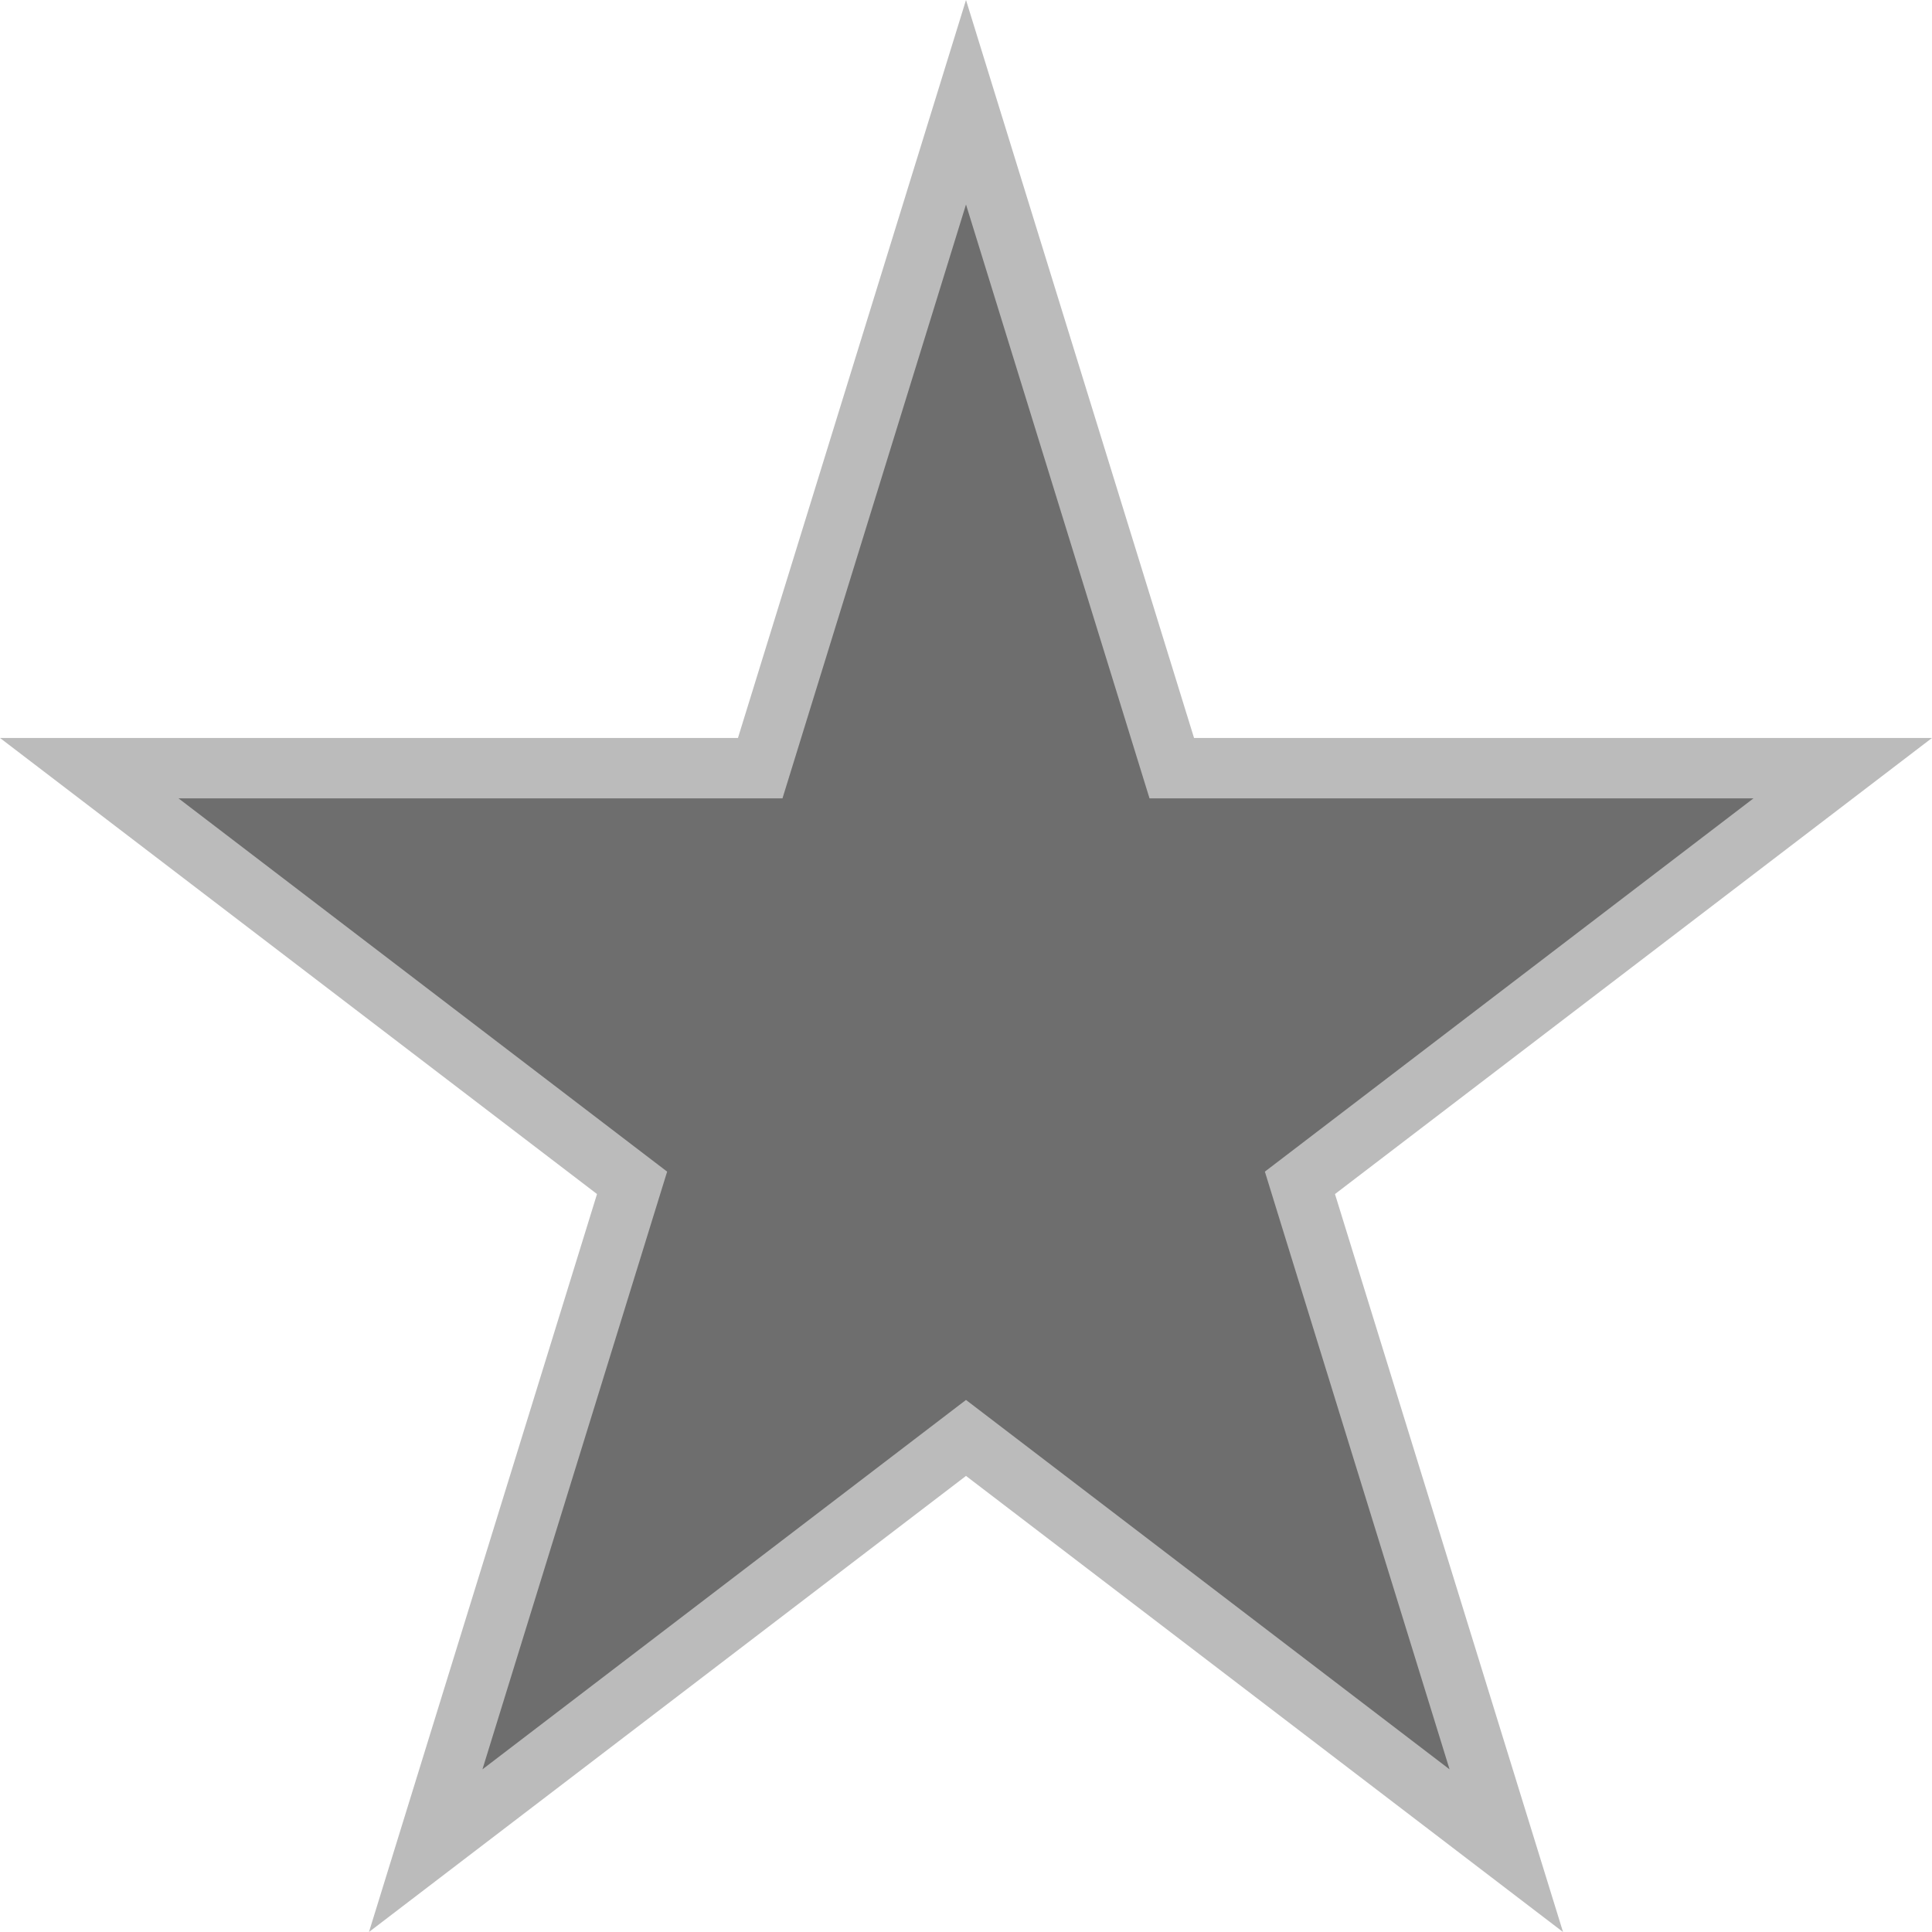
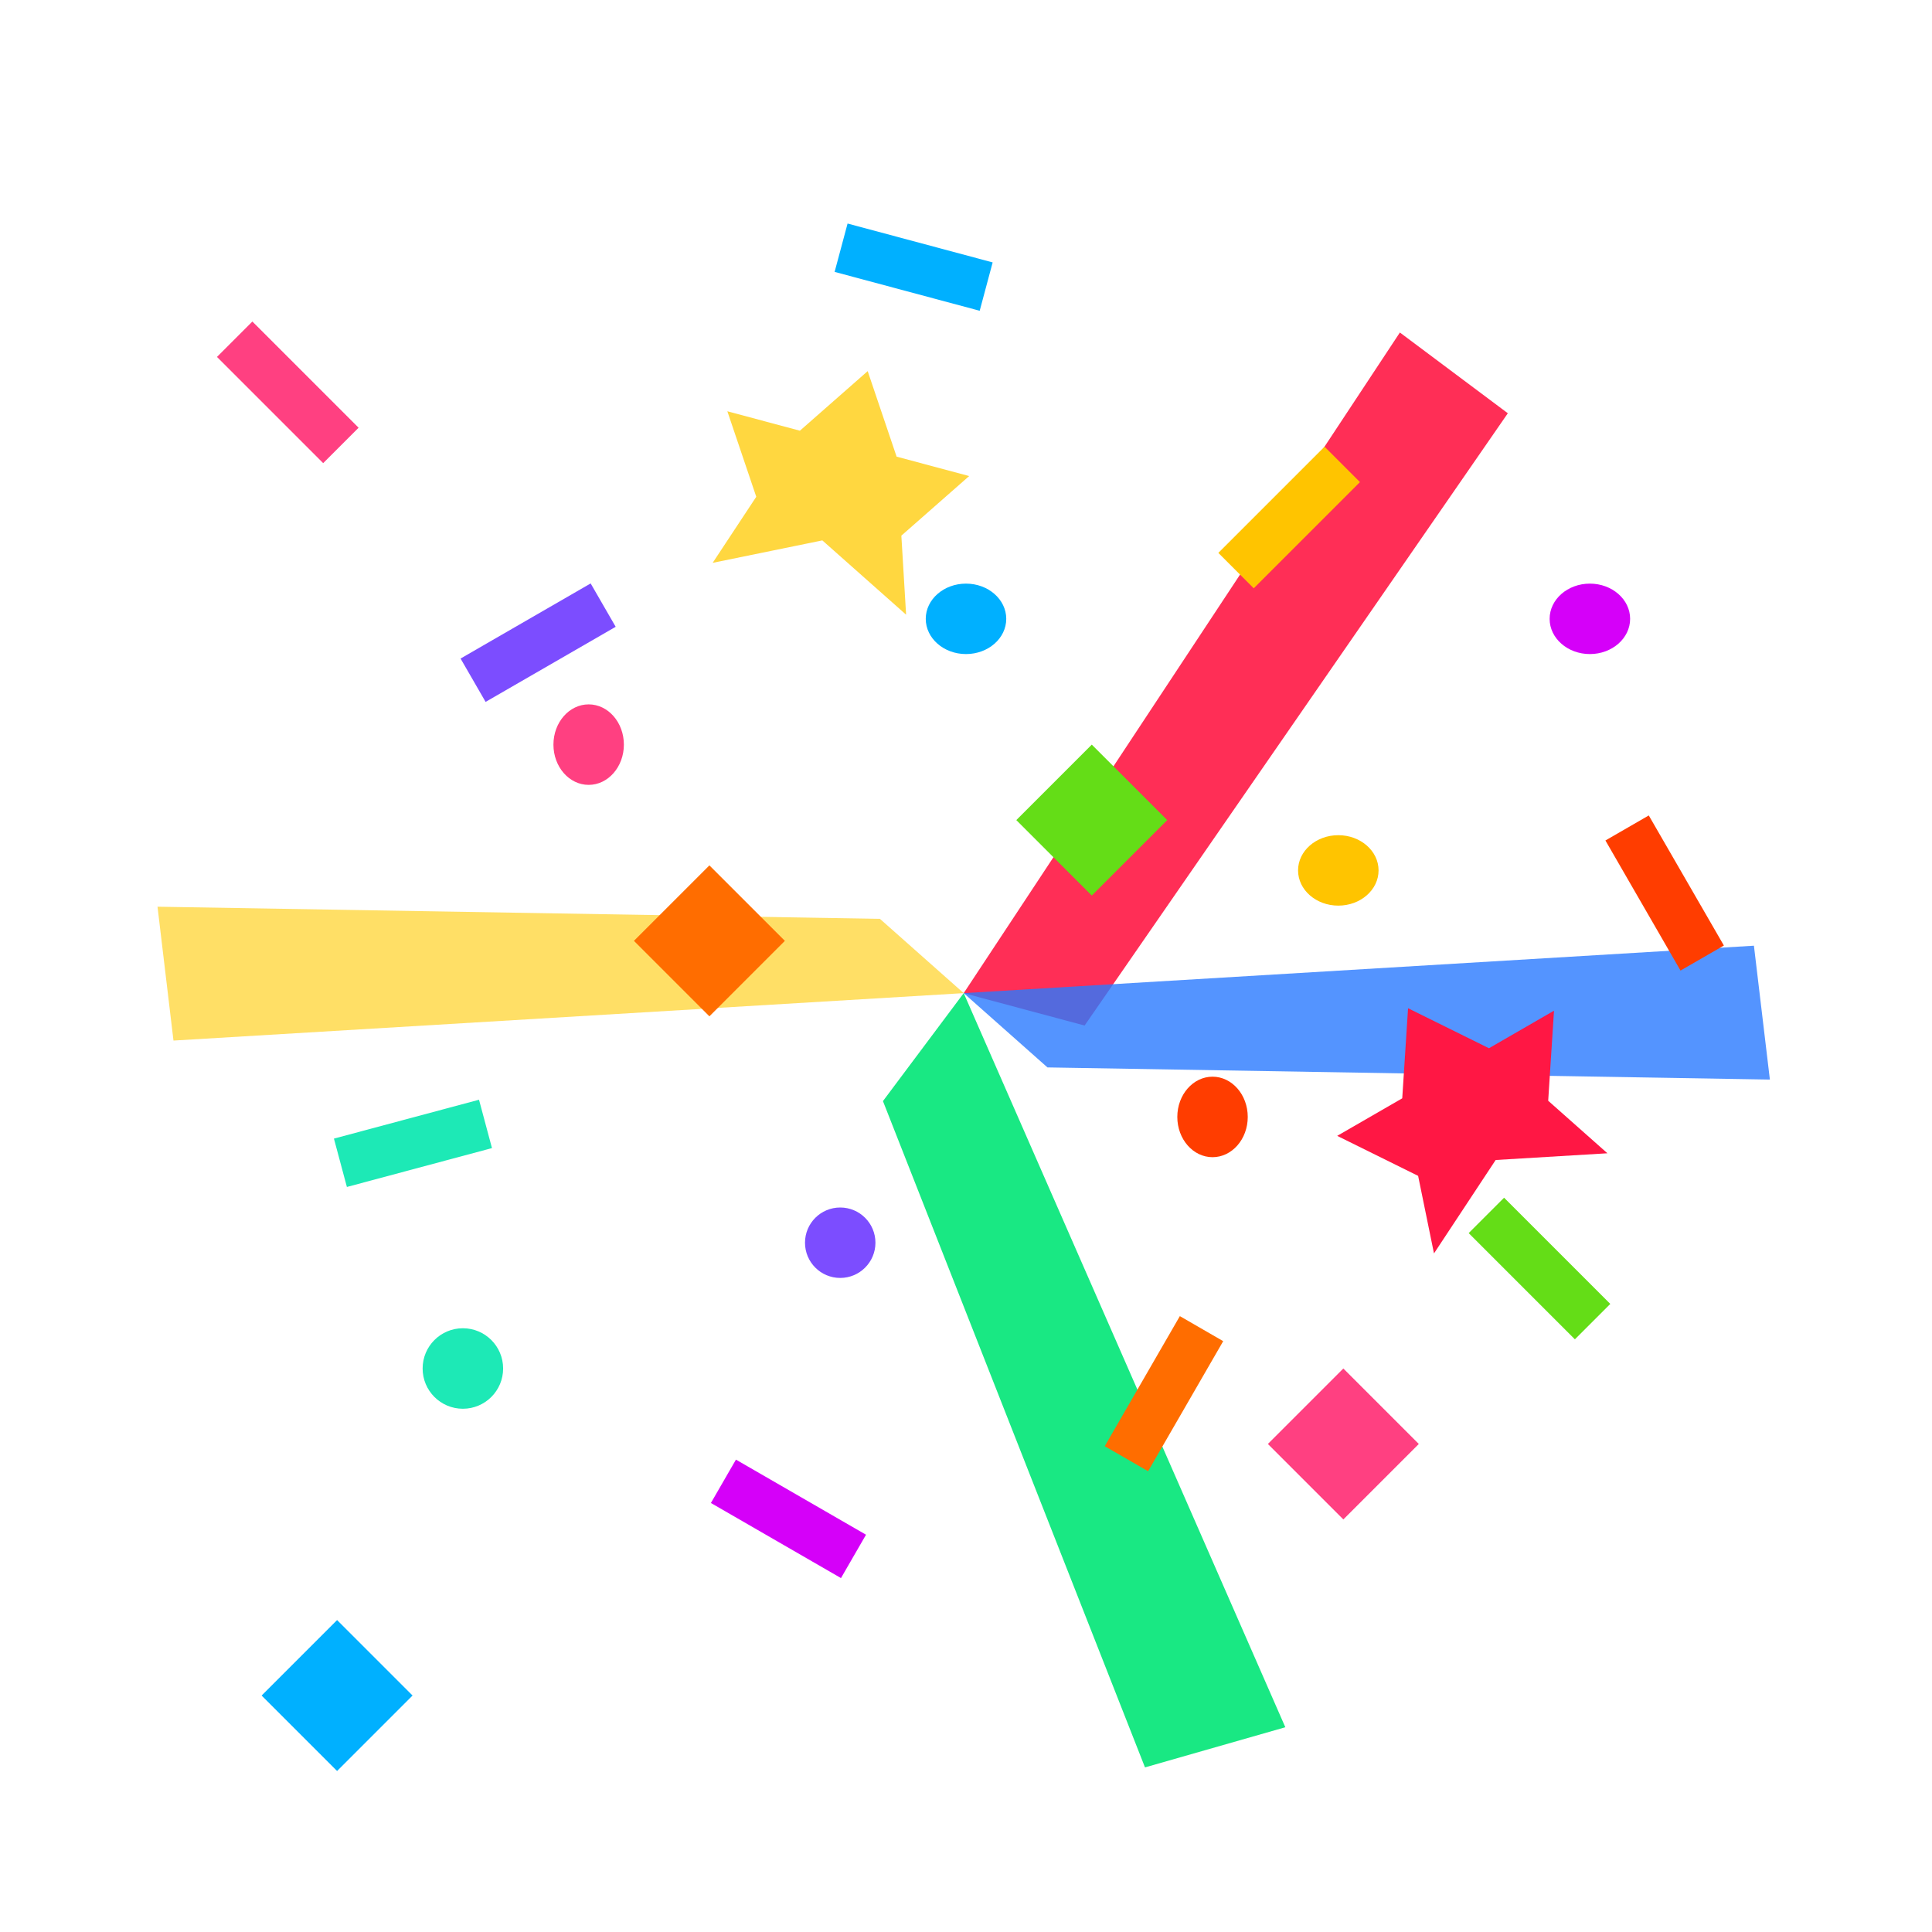
<svg xmlns="http://www.w3.org/2000/svg" width="192" height="192" viewBox="0 0 192 192" fill="none">
-   <path d="M96 10.161L115.796 74.223L116.45 76.338H118.663H183.131L130.848 116.279L129.185 117.549L129.802 119.548L149.694 183.918L97.821 144.291L96 142.9L94.179 144.291L42.306 183.918L62.197 119.548L62.815 117.549L61.152 116.279L8.869 76.338H73.338H75.55L76.204 74.223L96 10.161Z" fill="#6E6E6E" stroke="#BBBBBB" stroke-width="6" />
+   <path opacity="0.9" d="M95.772 98.697L139.119 33.044L149.847 41.069L107.787 101.917L95.772 98.697Z" fill="#FF1744" />
+   <path opacity="0.8" d="M95.772 98.697L174.303 93.983L175.889 107.287L104.096 106.079L95.772 98.697Z" fill="#2979FF" />
+   <path opacity="0.9" d="M95.772 98.697L127.735 171.652L113.788 175.642L87.746 109.425L95.772 98.697Z" fill="#00E676" />
+   <path opacity="0.8" d="M95.771 98.697L17.24 103.411L15.653 90.108L87.447 91.315L95.771 98.697Z" fill="#FFD740" />
+   <path d="M35.636 42.507L25.081 31.952L21.563 35.471L32.118 46.026L35.636 42.507Z" fill="#FF4081" />
+   <path d="M58.698 57.981L45.771 65.445L48.258 69.754L61.186 62.29L58.698 57.981Z" fill="#7C4DFF" />
+   <path d="M98.649 26.078L84.231 22.215L82.943 27.021L97.361 30.884L98.649 26.078Z" fill="#00B0FF" />
+   <path d="M131.632 44.391L121.077 54.946L124.595 58.465L135.15 47.91L131.632 44.391Z" fill="#FFC400" />
+   <path d="M171.318 93.966L163.854 81.038L159.545 83.526L167.008 96.453L171.318 93.966Z" fill="#FF3D00" />
+   <path d="M47.604 109.29L33.186 113.153L34.474 117.959L48.892 114.096L47.604 109.29Z" fill="#1DE9B6" />
+   <path d="M86.064 152.519L73.137 145.056L70.649 149.365L83.576 156.828L86.064 152.519Z" fill="#D500F9" />
+   <path d="M117.252 130.795L109.788 143.722L114.097 146.21L121.561 133.283L117.252 130.795Z" fill="#FF6D00" />
+   <path d="M160.029 129.582L149.474 119.027L145.955 122.545L156.51 133.1L160.029 129.582Z" fill="#64DD17" />
+   <path d="M58.5 78C60.433 78 62 76.209 62 74C62 71.791 60.433 70 58.5 70C56.567 70 55 71.791 55 74C55 76.209 56.567 78 58.5 78Z" fill="#FF4081" />
+   <path d="M96 65C98.209 65 100 63.433 100 61.5C100 59.567 98.209 58 96 58C93.791 58 92 59.567 92 61.5C92 63.433 93.791 65 96 65Z" fill="#00B0FF" />
+   <path d="M133 90C135.209 90 137 88.433 137 86.5C137 84.567 135.209 83 133 83C130.791 83 129 84.567 129 86.5C129 88.433 130.791 90 133 90Z" fill="#FFC400" />
+   <path d="M83.5 127C85.433 127 87 125.433 87 123.5C87 121.567 85.433 120 83.5 120C81.567 120 80 121.567 80 123.5C80 125.433 81.567 127 83.5 127Z" fill="#7C4DFF" />
+   <path d="M120.5 115C122.433 115 124 113.209 124 111C124 108.791 122.433 107 120.5 107C118.567 107 117 108.791 117 111C117 113.209 118.567 115 120.5 115Z" fill="#FF3D00" />
+   <path d="M46 140C48.209 140 50 138.209 50 136C50 133.791 48.209 132 46 132C43.791 132 42 133.791 42 136C42 138.209 43.791 140 46 140Z" fill="#1DE9B6" />
+   <path d="M158 65C160.209 65 162 63.433 162 61.5C162 59.567 160.209 58 158 58C155.791 58 154 59.567 154 61.5C154 63.433 155.791 65 158 65Z" fill="#D500F9" />
+   <path d="M70.5 86L78 93.5L70.5 101L63 93.5L70.5 86Z" fill="#FF6D00" />
+   <path d="M108.5 74L116 81.5L108.5 89L101 81.5L108.5 74Z" fill="#64DD17" />
+   <path d="M133.5 136L141 143.5L133.5 151L126 143.5L133.5 136Z" fill="#FF4081" />
+   <path d="M33.5 161L41 168.5L33.5 176L26 168.5L33.5 161Z" fill="#00B0FF" />
+   <path d="M86.23 36.883L89.104 45.38L96.314 47.311L89.576 53.233L90.047 61.086L81.723 53.704L70.823 55.935L75.157 49.369L72.283 40.872L79.492 42.804L86.23 36.883Z" fill="#FFD740" />
+   <path d="M139.931 100.197L147.972 104.173L154.435 100.441L153.858 109.393L159.744 114.612L148.638 115.279L142.508 124.564L140.931 116.856L132.89 112.88L139.353 109.149L139.931 100.197Z" fill="#FF1744" />
</svg>
